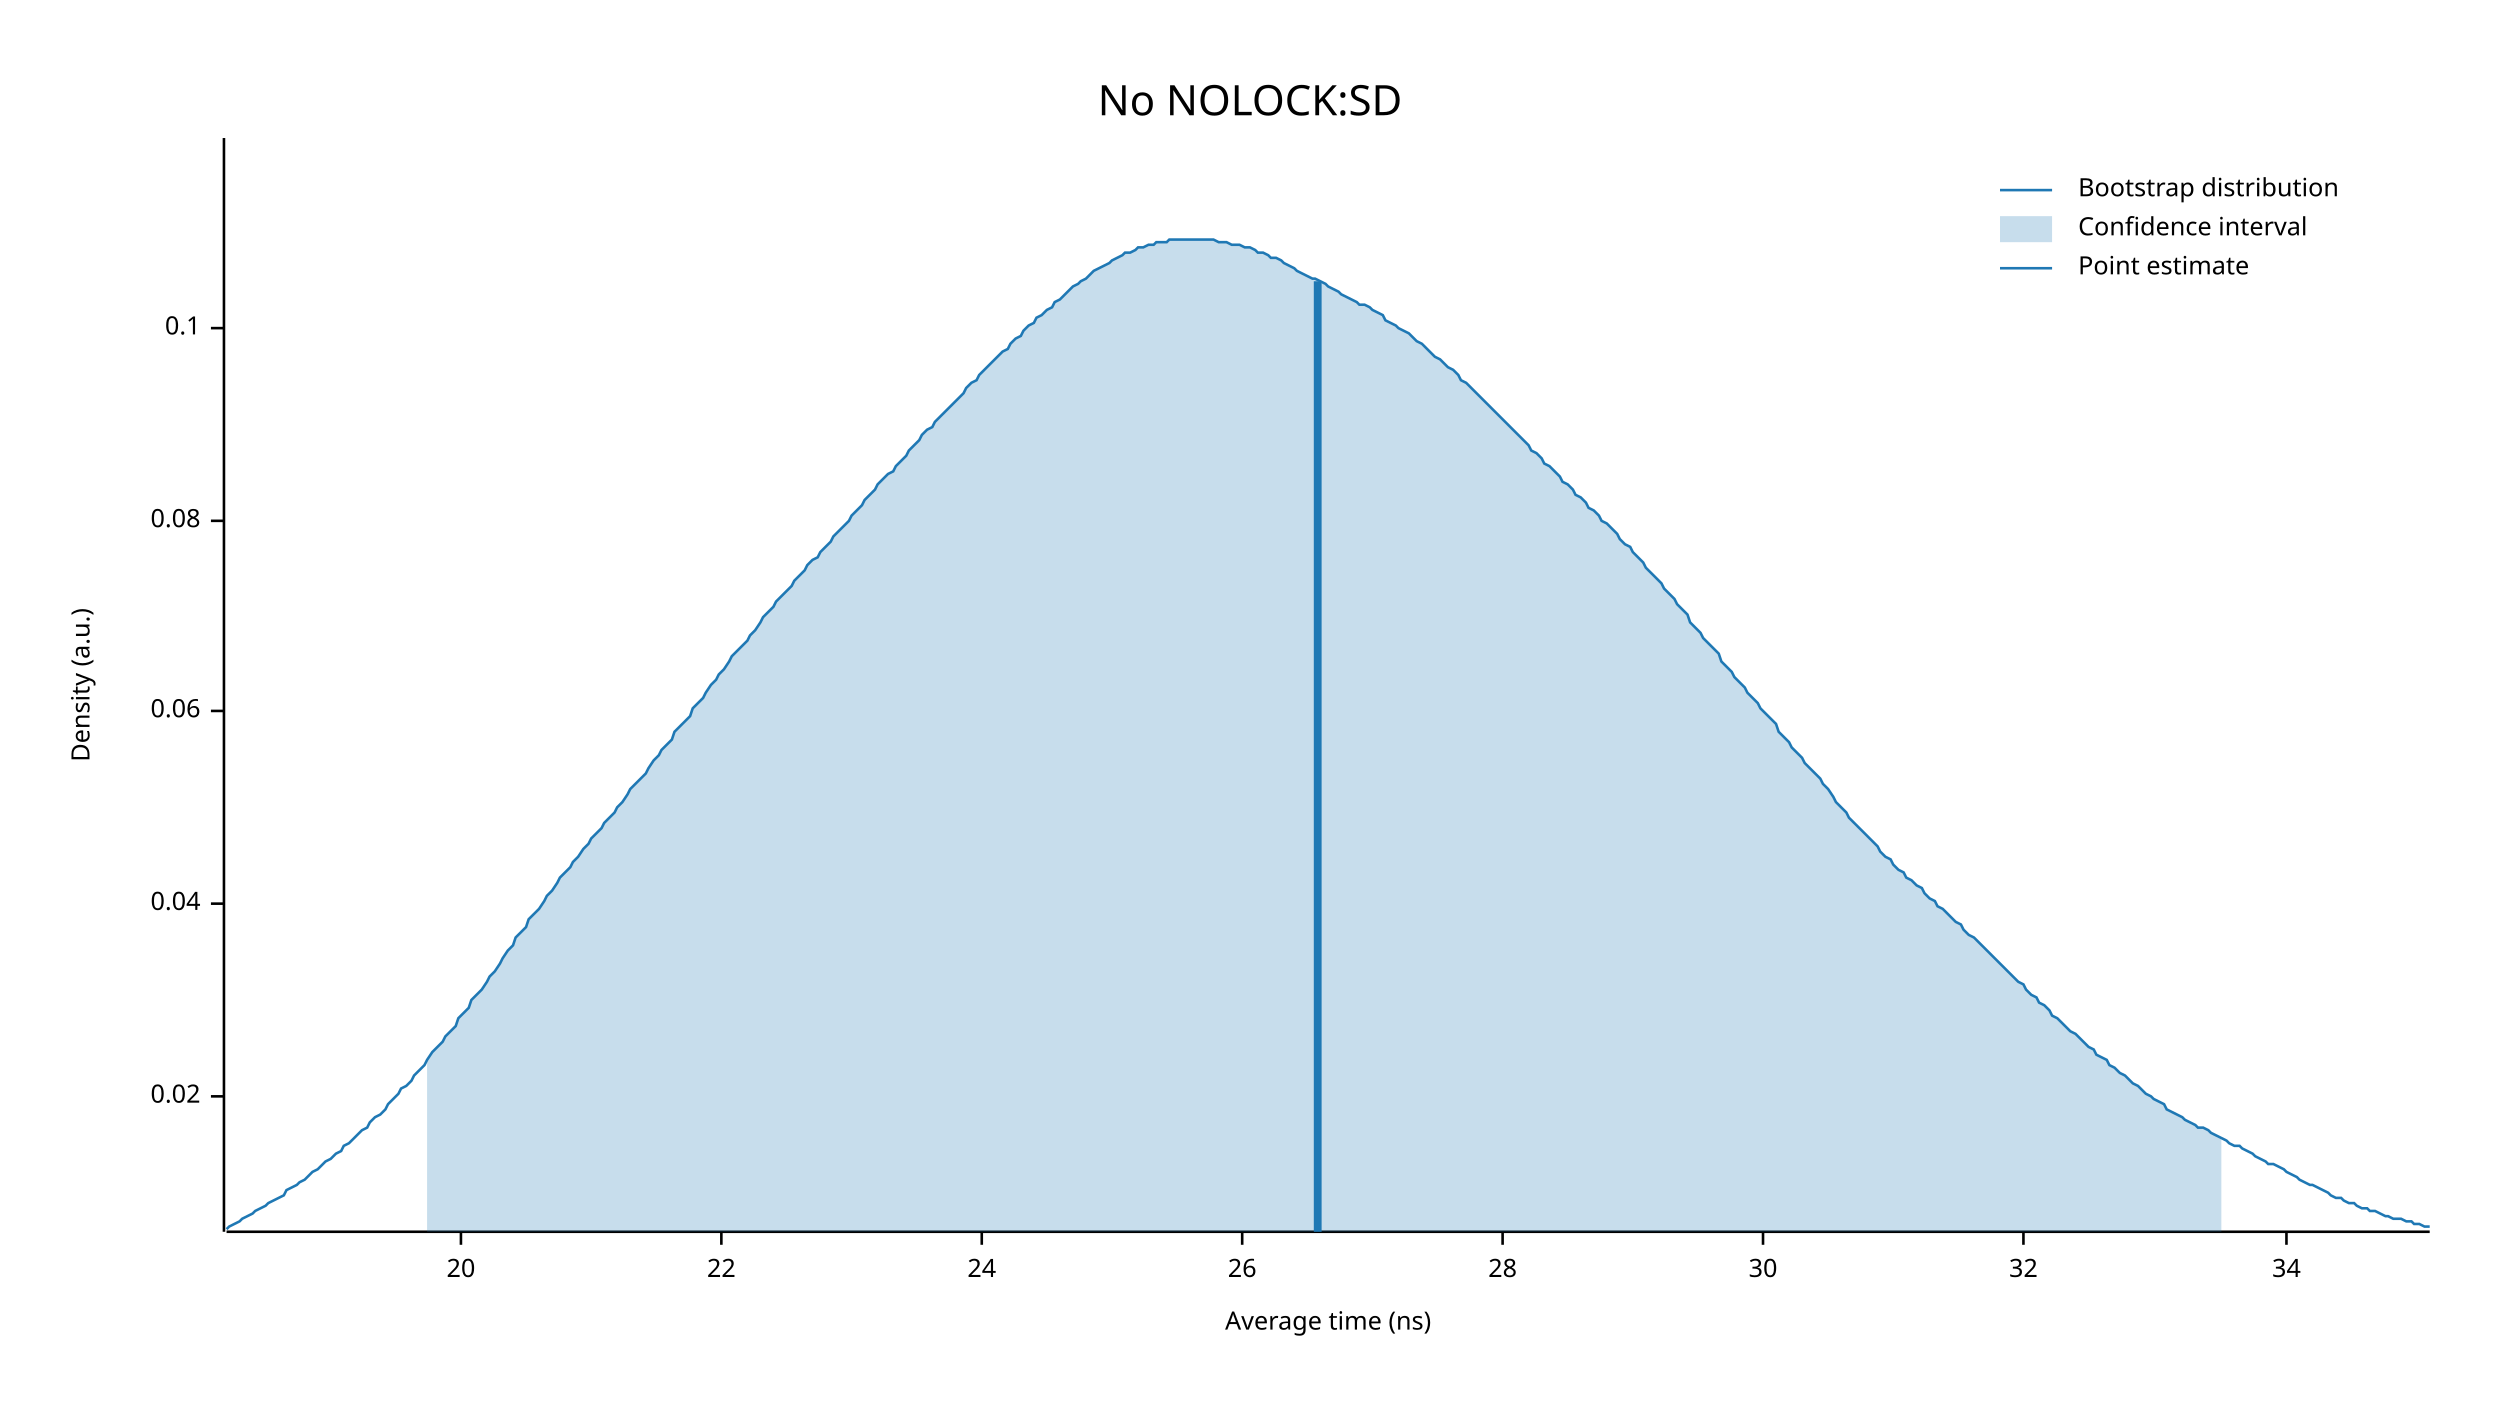
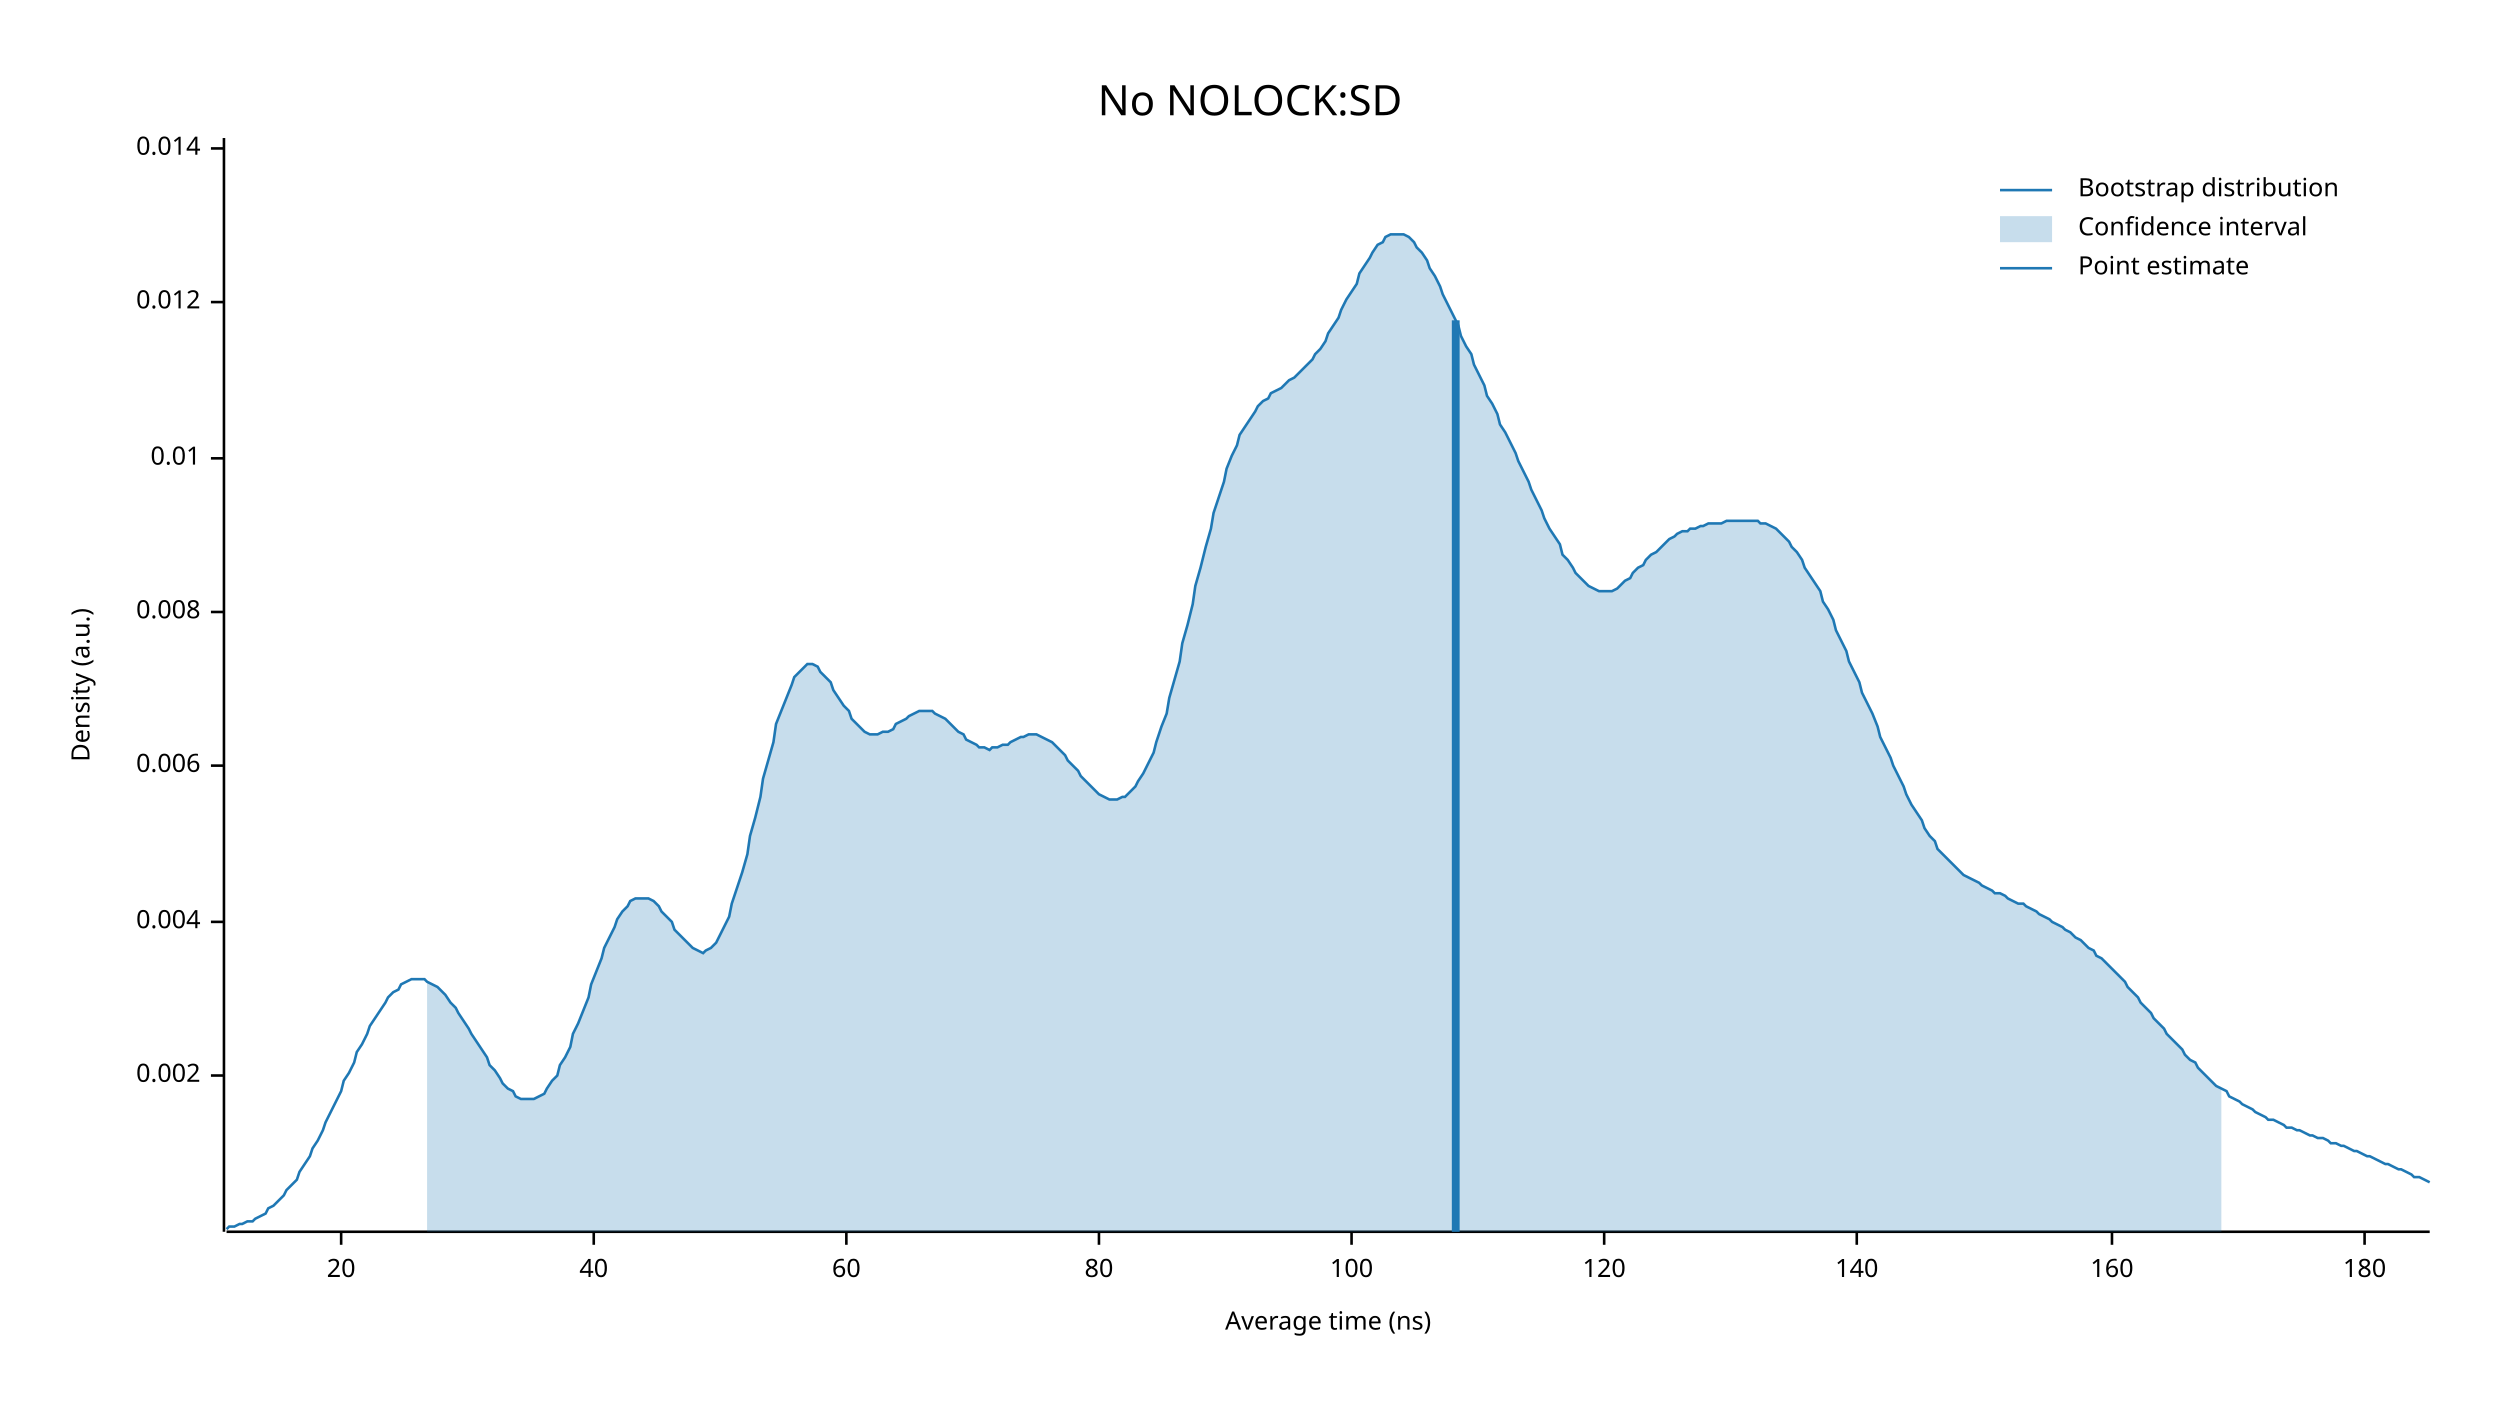
<svg xmlns="http://www.w3.org/2000/svg" width="960" height="540" viewBox="0 0 960 540">
  <text x="480" y="32" dy="0.76em" text-anchor="middle" font-family="sans-serif" font-size="16.129" opacity="1" fill="#000000">
No NOLOCK:SD
</text>
  <text x="27" y="263" dy="0.76em" text-anchor="middle" font-family="sans-serif" font-size="9.677" opacity="1" fill="#000000" transform="rotate(270, 27, 263)">
Density (a.u.)
</text>
  <text x="510" y="513" dy="-0.5ex" text-anchor="middle" font-family="sans-serif" font-size="9.677" opacity="1" fill="#000000">
Average time (ns)
</text>
  <polyline fill="none" opacity="1" stroke="#000000" stroke-width="1" points="86,53 86,473 " />
-   <text x="77" y="421" dy="0.5ex" text-anchor="end" font-family="sans-serif" font-size="9.677" opacity="1" fill="#000000">
- 0.02
+   <text x="77" y="413" dy="0.5ex" text-anchor="end" font-family="sans-serif" font-size="9.677" opacity="1" fill="#000000">
+ 0.002
</text>
-   <polyline fill="none" opacity="1" stroke="#000000" stroke-width="1" points="81,421 86,421 " />
-   <text x="77" y="347" dy="0.5ex" text-anchor="end" font-family="sans-serif" font-size="9.677" opacity="1" fill="#000000">
- 0.04
+   <polyline fill="none" opacity="1" stroke="#000000" stroke-width="1" points="81,413 86,413 " />
+   <text x="77" y="354" dy="0.5ex" text-anchor="end" font-family="sans-serif" font-size="9.677" opacity="1" fill="#000000">
+ 0.004
</text>
-   <polyline fill="none" opacity="1" stroke="#000000" stroke-width="1" points="81,347 86,347 " />
-   <text x="77" y="273" dy="0.5ex" text-anchor="end" font-family="sans-serif" font-size="9.677" opacity="1" fill="#000000">
- 0.06
+   <polyline fill="none" opacity="1" stroke="#000000" stroke-width="1" points="81,354 86,354 " />
+   <text x="77" y="294" dy="0.5ex" text-anchor="end" font-family="sans-serif" font-size="9.677" opacity="1" fill="#000000">
+ 0.006
</text>
-   <polyline fill="none" opacity="1" stroke="#000000" stroke-width="1" points="81,273 86,273 " />
-   <text x="77" y="200" dy="0.5ex" text-anchor="end" font-family="sans-serif" font-size="9.677" opacity="1" fill="#000000">
- 0.08
+   <polyline fill="none" opacity="1" stroke="#000000" stroke-width="1" points="81,294 86,294 " />
+   <text x="77" y="235" dy="0.5ex" text-anchor="end" font-family="sans-serif" font-size="9.677" opacity="1" fill="#000000">
+ 0.008
</text>
-   <polyline fill="none" opacity="1" stroke="#000000" stroke-width="1" points="81,200 86,200 " />
-   <text x="77" y="126" dy="0.5ex" text-anchor="end" font-family="sans-serif" font-size="9.677" opacity="1" fill="#000000">
- 0.1
+   <polyline fill="none" opacity="1" stroke="#000000" stroke-width="1" points="81,235 86,235 " />
+   <text x="77" y="176" dy="0.5ex" text-anchor="end" font-family="sans-serif" font-size="9.677" opacity="1" fill="#000000">
+ 0.01
</text>
-   <polyline fill="none" opacity="1" stroke="#000000" stroke-width="1" points="81,126 86,126 " />
+   <polyline fill="none" opacity="1" stroke="#000000" stroke-width="1" points="81,176 86,176 " />
+   <text x="77" y="116" dy="0.5ex" text-anchor="end" font-family="sans-serif" font-size="9.677" opacity="1" fill="#000000">
+ 0.012
+ </text>
+   <polyline fill="none" opacity="1" stroke="#000000" stroke-width="1" points="81,116 86,116 " />
+   <text x="77" y="57" dy="0.5ex" text-anchor="end" font-family="sans-serif" font-size="9.677" opacity="1" fill="#000000">
+ 0.014
+ </text>
+   <polyline fill="none" opacity="1" stroke="#000000" stroke-width="1" points="81,57 86,57 " />
  <polyline fill="none" opacity="1" stroke="#000000" stroke-width="1" points="87,473 933,473 " />
-   <text x="177" y="483" dy="0.76em" text-anchor="middle" font-family="sans-serif" font-size="9.677" opacity="1" fill="#000000">
+   <text x="131" y="483" dy="0.76em" text-anchor="middle" font-family="sans-serif" font-size="9.677" opacity="1" fill="#000000">
20
</text>
-   <polyline fill="none" opacity="1" stroke="#000000" stroke-width="1" points="177,473 177,478 " />
-   <text x="277" y="483" dy="0.76em" text-anchor="middle" font-family="sans-serif" font-size="9.677" opacity="1" fill="#000000">
- 22
+   <polyline fill="none" opacity="1" stroke="#000000" stroke-width="1" points="131,473 131,478 " />
+   <text x="228" y="483" dy="0.76em" text-anchor="middle" font-family="sans-serif" font-size="9.677" opacity="1" fill="#000000">
+ 40
</text>
-   <polyline fill="none" opacity="1" stroke="#000000" stroke-width="1" points="277,473 277,478 " />
-   <text x="377" y="483" dy="0.76em" text-anchor="middle" font-family="sans-serif" font-size="9.677" opacity="1" fill="#000000">
- 24
+   <polyline fill="none" opacity="1" stroke="#000000" stroke-width="1" points="228,473 228,478 " />
+   <text x="325" y="483" dy="0.76em" text-anchor="middle" font-family="sans-serif" font-size="9.677" opacity="1" fill="#000000">
+ 60
</text>
-   <polyline fill="none" opacity="1" stroke="#000000" stroke-width="1" points="377,473 377,478 " />
-   <text x="477" y="483" dy="0.76em" text-anchor="middle" font-family="sans-serif" font-size="9.677" opacity="1" fill="#000000">
- 26
+   <polyline fill="none" opacity="1" stroke="#000000" stroke-width="1" points="325,473 325,478 " />
+   <text x="422" y="483" dy="0.76em" text-anchor="middle" font-family="sans-serif" font-size="9.677" opacity="1" fill="#000000">
+ 80
</text>
-   <polyline fill="none" opacity="1" stroke="#000000" stroke-width="1" points="477,473 477,478 " />
-   <text x="577" y="483" dy="0.76em" text-anchor="middle" font-family="sans-serif" font-size="9.677" opacity="1" fill="#000000">
- 28
+   <polyline fill="none" opacity="1" stroke="#000000" stroke-width="1" points="422,473 422,478 " />
+   <text x="519" y="483" dy="0.76em" text-anchor="middle" font-family="sans-serif" font-size="9.677" opacity="1" fill="#000000">
+ 100
</text>
-   <polyline fill="none" opacity="1" stroke="#000000" stroke-width="1" points="577,473 577,478 " />
-   <text x="677" y="483" dy="0.76em" text-anchor="middle" font-family="sans-serif" font-size="9.677" opacity="1" fill="#000000">
- 30
+   <polyline fill="none" opacity="1" stroke="#000000" stroke-width="1" points="519,473 519,478 " />
+   <text x="616" y="483" dy="0.76em" text-anchor="middle" font-family="sans-serif" font-size="9.677" opacity="1" fill="#000000">
+ 120
</text>
-   <polyline fill="none" opacity="1" stroke="#000000" stroke-width="1" points="677,473 677,478 " />
-   <text x="777" y="483" dy="0.76em" text-anchor="middle" font-family="sans-serif" font-size="9.677" opacity="1" fill="#000000">
- 32
+   <polyline fill="none" opacity="1" stroke="#000000" stroke-width="1" points="616,473 616,478 " />
+   <text x="713" y="483" dy="0.76em" text-anchor="middle" font-family="sans-serif" font-size="9.677" opacity="1" fill="#000000">
+ 140
</text>
-   <polyline fill="none" opacity="1" stroke="#000000" stroke-width="1" points="777,473 777,478 " />
-   <text x="878" y="483" dy="0.76em" text-anchor="middle" font-family="sans-serif" font-size="9.677" opacity="1" fill="#000000">
- 34
+   <polyline fill="none" opacity="1" stroke="#000000" stroke-width="1" points="713,473 713,478 " />
+   <text x="811" y="483" dy="0.76em" text-anchor="middle" font-family="sans-serif" font-size="9.677" opacity="1" fill="#000000">
+ 160
</text>
-   <polyline fill="none" opacity="1" stroke="#000000" stroke-width="1" points="878,473 878,478 " />
-   <polyline fill="none" opacity="1" stroke="#1F78B4" stroke-width="1" points="87,472 88,471 90,470 92,469 93,468 95,467 97,466 98,465 100,464 102,463 103,462 105,461 107,460 109,459 110,457 112,456 114,455 115,454 117,453 119,451 120,450 122,449 124,447 125,446 127,445 129,443 131,442 132,440 134,439 136,437 137,436 139,434 141,433 142,431 144,429 146,428 148,426 149,424 151,422 153,420 154,418 156,417 158,415 159,413 161,411 163,409 164,407 166,404 168,402 170,400 171,398 173,396 175,394 176,391 178,389 180,387 181,384 183,382 185,380 187,377 188,375 190,373 192,370 193,368 195,365 197,363 198,360 200,358 202,356 203,353 205,351 207,349 209,346 210,344 212,342 214,339 215,337 217,335 219,333 220,331 222,329 224,326 226,324 227,322 229,320 231,318 232,316 234,314 236,312 237,310 239,308 241,305 242,303 244,301 246,299 248,297 249,295 251,292 253,290 254,288 256,286 258,284 259,281 261,279 263,277 265,275 266,272 268,270 270,268 271,266 273,263 275,261 276,259 278,257 280,254 281,252 283,250 285,248 287,246 288,244 290,242 292,239 293,237 295,235 297,233 298,231 300,229 302,227 304,225 305,223 307,221 309,219 310,217 312,215 314,214 315,212 317,210 319,208 320,206 322,204 324,202 326,200 327,198 329,196 331,194 332,192 334,190 336,188 337,186 339,184 341,182 343,181 344,179 346,177 348,175 349,173 351,171 353,169 354,167 356,165 358,164 359,162 361,160 363,158 365,156 366,155 368,153 370,151 371,149 373,147 375,146 376,144 378,142 380,140 381,139 383,137 385,135 387,134 388,132 390,130 392,129 393,127 395,125 397,124 398,122 400,121 402,119 404,118 405,116 407,115 409,113 410,112 412,110 414,109 415,108 417,107 419,105 420,104 422,103 424,102 426,101 427,100 429,99 431,98 432,97 434,97 436,96 437,95 439,95 441,94 443,94 444,93 446,93 448,93 449,92 451,92 453,92 454,92 456,92 458,92 459,92 461,92 463,92 465,92 466,92 468,93 470,93 471,93 473,94 475,94 476,94 478,95 480,95 482,96 483,97 485,97 487,98 488,99 490,99 492,100 493,101 495,102 497,103 498,104 500,105 502,106 504,107 505,107 507,108 509,109 510,110 512,111 514,112 515,113 517,114 519,115 521,116 522,117 524,117 526,118 527,119 529,120 531,121 532,123 534,124 536,125 537,126 539,127 541,128 543,130 544,131 546,132 548,134 549,135 551,137 553,138 554,139 556,141 558,142 560,144 561,146 563,147 565,149 566,150 568,152 570,154 571,155 573,157 575,159 576,160 578,162 580,164 582,166 583,167 585,169 587,171 588,173 590,174 592,176 593,178 595,179 597,181 599,183 600,185 602,186 604,188 605,190 607,191 609,193 610,195 612,196 614,198 615,200 617,201 619,203 621,205 622,207 624,209 626,210 627,212 629,214 631,216 632,218 634,220 636,222 638,224 639,226 641,228 643,230 644,232 646,234 648,236 649,239 651,241 653,243 654,245 656,247 658,249 660,251 661,254 663,256 665,258 666,260 668,262 670,264 671,266 673,268 675,270 676,272 678,274 680,276 682,278 683,281 685,283 687,285 688,287 690,289 692,291 693,293 695,295 697,297 699,299 700,301 702,303 704,306 705,308 707,310 709,312 710,314 712,316 714,318 715,319 717,321 719,323 721,325 722,327 724,329 726,330 727,332 729,334 731,335 732,337 734,338 736,340 738,341 739,343 741,345 743,346 744,348 746,349 748,351 749,352 751,354 753,355 754,357 756,359 758,360 760,362 761,363 763,365 765,367 766,368 768,370 770,372 771,373 773,375 775,377 777,378 778,380 780,382 782,383 783,385 785,386 787,388 788,390 790,391 792,393 793,394 795,396 797,397 799,399 800,400 802,402 804,403 805,405 807,406 809,407 810,409 812,410 814,412 816,413 817,414 819,416 821,417 822,418 824,420 826,421 827,422 829,423 831,424 832,426 834,427 836,428 838,429 839,430 841,431 843,432 844,433 846,433 848,434 849,435 851,436 853,437 855,438 856,439 858,440 860,440 861,441 863,442 865,443 866,444 868,445 870,446 871,447 873,447 875,448 877,449 878,450 880,451 882,452 883,453 885,454 887,455 888,455 890,456 892,457 894,458 895,459 897,460 899,460 900,461 902,462 904,462 905,463 907,464 909,464 910,465 912,465 914,466 916,467 917,467 919,468 921,468 922,468 924,469 926,469 927,470 929,470 931,471 933,471 " />
-   <polygon opacity="0.25" fill="#1F78B4" points="164,407 166,404 168,402 170,400 171,398 173,396 175,394 176,391 178,389 180,387 181,384 183,382 185,380 187,377 188,375 190,373 192,370 193,368 195,365 197,363 198,360 200,358 202,356 203,353 205,351 207,349 209,346 210,344 212,342 214,339 215,337 217,335 219,333 220,331 222,329 224,326 226,324 227,322 229,320 231,318 232,316 234,314 236,312 237,310 239,308 241,305 242,303 244,301 246,299 248,297 249,295 251,292 253,290 254,288 256,286 258,284 259,281 261,279 263,277 265,275 266,272 268,270 270,268 271,266 273,263 275,261 276,259 278,257 280,254 281,252 283,250 285,248 287,246 288,244 290,242 292,239 293,237 295,235 297,233 298,231 300,229 302,227 304,225 305,223 307,221 309,219 310,217 312,215 314,214 315,212 317,210 319,208 320,206 322,204 324,202 326,200 327,198 329,196 331,194 332,192 334,190 336,188 337,186 339,184 341,182 343,181 344,179 346,177 348,175 349,173 351,171 353,169 354,167 356,165 358,164 359,162 361,160 363,158 365,156 366,155 368,153 370,151 371,149 373,147 375,146 376,144 378,142 380,140 381,139 383,137 385,135 387,134 388,132 390,130 392,129 393,127 395,125 397,124 398,122 400,121 402,119 404,118 405,116 407,115 409,113 410,112 412,110 414,109 415,108 417,107 419,105 420,104 422,103 424,102 426,101 427,100 429,99 431,98 432,97 434,97 436,96 437,95 439,95 441,94 443,94 444,93 446,93 448,93 449,92 451,92 453,92 454,92 456,92 458,92 459,92 461,92 463,92 465,92 466,92 468,93 470,93 471,93 473,94 475,94 476,94 478,95 480,95 482,96 483,97 485,97 487,98 488,99 490,99 492,100 493,101 495,102 497,103 498,104 500,105 502,106 504,107 505,107 507,108 509,109 510,110 512,111 514,112 515,113 517,114 519,115 521,116 522,117 524,117 526,118 527,119 529,120 531,121 532,123 534,124 536,125 537,126 539,127 541,128 543,130 544,131 546,132 548,134 549,135 551,137 553,138 554,139 556,141 558,142 560,144 561,146 563,147 565,149 566,150 568,152 570,154 571,155 573,157 575,159 576,160 578,162 580,164 582,166 583,167 585,169 587,171 588,173 590,174 592,176 593,178 595,179 597,181 599,183 600,185 602,186 604,188 605,190 607,191 609,193 610,195 612,196 614,198 615,200 617,201 619,203 621,205 622,207 624,209 626,210 627,212 629,214 631,216 632,218 634,220 636,222 638,224 639,226 641,228 643,230 644,232 646,234 648,236 649,239 651,241 653,243 654,245 656,247 658,249 660,251 661,254 663,256 665,258 666,260 668,262 670,264 671,266 673,268 675,270 676,272 678,274 680,276 682,278 683,281 685,283 687,285 688,287 690,289 692,291 693,293 695,295 697,297 699,299 700,301 702,303 704,306 705,308 707,310 709,312 710,314 712,316 714,318 715,319 717,321 719,323 721,325 722,327 724,329 726,330 727,332 729,334 731,335 732,337 734,338 736,340 738,341 739,343 741,345 743,346 744,348 746,349 748,351 749,352 751,354 753,355 754,357 756,359 758,360 760,362 761,363 763,365 765,367 766,368 768,370 770,372 771,373 773,375 775,377 777,378 778,380 780,382 782,383 783,385 785,386 787,388 788,390 790,391 792,393 793,394 795,396 797,397 799,399 800,400 802,402 804,403 805,405 807,406 809,407 810,409 812,410 814,412 816,413 817,414 819,416 821,417 822,418 824,420 826,421 827,422 829,423 831,424 832,426 834,427 836,428 838,429 839,430 841,431 843,432 844,433 846,433 848,434 849,435 851,436 853,437 853,473 164,473 " />
-   <polyline fill="none" opacity="1" stroke="#1F78B4" stroke-width="3" points="506,473 506,108 " />
+   <polyline fill="none" opacity="1" stroke="#000000" stroke-width="1" points="811,473 811,478 " />
+   <text x="908" y="483" dy="0.76em" text-anchor="middle" font-family="sans-serif" font-size="9.677" opacity="1" fill="#000000">
+ 180
+ </text>
+   <polyline fill="none" opacity="1" stroke="#000000" stroke-width="1" points="908,473 908,478 " />
+   <polyline fill="none" opacity="1" stroke="#1F78B4" stroke-width="1" points="87,472 88,471 90,471 92,470 93,470 95,469 97,469 98,468 100,467 102,466 103,464 105,463 107,461 109,459 110,457 112,455 114,453 115,450 117,447 119,444 120,441 122,438 124,434 125,431 127,427 129,423 131,419 132,415 134,412 136,408 137,404 139,401 141,397 142,394 144,391 146,388 148,385 149,383 151,381 153,380 154,378 156,377 158,376 159,376 161,376 163,376 164,377 166,378 168,379 170,381 171,382 173,385 175,387 176,389 178,392 180,395 181,397 183,400 185,403 187,406 188,409 190,411 192,414 193,416 195,418 197,419 198,421 200,422 202,422 203,422 205,422 207,421 209,420 210,418 212,415 214,413 215,409 217,406 219,402 220,397 222,393 224,388 226,383 227,378 229,373 231,368 232,364 234,360 236,356 237,353 239,350 241,348 242,346 244,345 246,345 248,345 249,345 251,346 253,348 254,350 256,352 258,354 259,357 261,359 263,361 265,363 266,364 268,365 270,366 271,365 273,364 275,362 276,360 278,356 280,352 281,347 283,341 285,335 287,328 288,321 290,314 292,306 293,299 295,292 297,285 298,278 300,273 302,268 304,263 305,260 307,258 309,256 310,255 312,255 314,256 315,258 317,260 319,262 320,265 322,268 324,271 326,273 327,276 329,278 331,280 332,281 334,282 336,282 337,282 339,281 341,281 343,280 344,278 346,277 348,276 349,275 351,274 353,273 354,273 356,273 358,273 359,274 361,275 363,276 365,278 366,279 368,281 370,282 371,284 373,285 375,286 376,287 378,287 380,288 381,287 383,287 385,286 387,286 388,285 390,284 392,283 393,283 395,282 397,282 398,282 400,283 402,284 404,285 405,286 407,288 409,290 410,292 412,294 414,296 415,298 417,300 419,302 420,303 422,305 424,306 426,307 427,307 429,307 431,306 432,306 434,304 436,302 437,300 439,297 441,293 443,289 444,285 446,279 448,274 449,268 451,261 453,254 454,247 456,240 458,232 459,225 461,218 463,210 465,203 466,197 468,191 470,185 471,180 473,175 475,171 476,167 478,164 480,161 482,158 483,156 485,154 487,153 488,151 490,150 492,149 493,148 495,146 497,145 498,144 500,142 502,140 504,138 505,136 507,134 509,131 510,128 512,125 514,122 515,119 517,115 519,112 521,109 522,105 524,102 526,99 527,97 529,94 531,93 532,91 534,90 536,90 537,90 539,90 541,91 543,93 544,95 546,97 548,100 549,103 551,106 553,110 554,113 556,117 558,121 560,125 561,129 563,133 565,136 566,140 568,144 570,148 571,152 573,155 575,159 576,163 578,166 580,170 582,174 583,177 585,181 587,185 588,188 590,192 592,196 593,199 595,203 597,206 599,209 600,213 602,215 604,218 605,220 607,222 609,224 610,225 612,226 614,227 615,227 617,227 619,227 621,226 622,225 624,223 626,222 627,220 629,218 631,217 632,215 634,213 636,212 638,210 639,209 641,207 643,206 644,205 646,204 648,204 649,203 651,203 653,202 654,202 656,201 658,201 660,201 661,201 663,200 665,200 666,200 668,200 670,200 671,200 673,200 675,200 676,201 678,201 680,202 682,203 683,204 685,206 687,208 688,210 690,212 692,215 693,218 695,221 697,224 699,227 700,231 702,234 704,238 705,242 707,246 709,250 710,254 712,258 714,262 715,266 717,270 719,274 721,279 722,283 724,287 726,291 727,294 729,298 731,302 732,305 734,309 736,312 738,315 739,318 741,321 743,323 744,326 746,328 748,330 749,331 751,333 753,335 754,336 756,337 758,338 760,339 761,340 763,341 765,342 766,343 768,343 770,344 771,345 773,346 775,347 777,347 778,348 780,349 782,350 783,351 785,352 787,353 788,354 790,355 792,356 793,357 795,358 797,360 799,361 800,362 802,364 804,365 805,367 807,368 809,370 810,371 812,373 814,375 816,377 817,379 819,381 821,383 822,385 824,387 826,389 827,391 829,393 831,395 832,397 834,399 836,401 838,403 839,405 841,407 843,408 844,410 846,412 848,414 849,415 851,417 853,418 855,419 856,421 858,422 860,423 861,424 863,425 865,426 866,427 868,428 870,429 871,430 873,430 875,431 877,432 878,433 880,433 882,434 883,434 885,435 887,436 888,436 890,437 892,437 894,438 895,439 897,439 899,440 900,440 902,441 904,442 905,442 907,443 909,444 910,444 912,445 914,446 916,447 917,447 919,448 921,449 922,449 924,450 926,451 927,452 929,452 931,453 933,454 " />
+   <polygon opacity="0.25" fill="#1F78B4" points="164,377 166,378 168,379 170,381 171,382 173,385 175,387 176,389 178,392 180,395 181,397 183,400 185,403 187,406 188,409 190,411 192,414 193,416 195,418 197,419 198,421 200,422 202,422 203,422 205,422 207,421 209,420 210,418 212,415 214,413 215,409 217,406 219,402 220,397 222,393 224,388 226,383 227,378 229,373 231,368 232,364 234,360 236,356 237,353 239,350 241,348 242,346 244,345 246,345 248,345 249,345 251,346 253,348 254,350 256,352 258,354 259,357 261,359 263,361 265,363 266,364 268,365 270,366 271,365 273,364 275,362 276,360 278,356 280,352 281,347 283,341 285,335 287,328 288,321 290,314 292,306 293,299 295,292 297,285 298,278 300,273 302,268 304,263 305,260 307,258 309,256 310,255 312,255 314,256 315,258 317,260 319,262 320,265 322,268 324,271 326,273 327,276 329,278 331,280 332,281 334,282 336,282 337,282 339,281 341,281 343,280 344,278 346,277 348,276 349,275 351,274 353,273 354,273 356,273 358,273 359,274 361,275 363,276 365,278 366,279 368,281 370,282 371,284 373,285 375,286 376,287 378,287 380,288 381,287 383,287 385,286 387,286 388,285 390,284 392,283 393,283 395,282 397,282 398,282 400,283 402,284 404,285 405,286 407,288 409,290 410,292 412,294 414,296 415,298 417,300 419,302 420,303 422,305 424,306 426,307 427,307 429,307 431,306 432,306 434,304 436,302 437,300 439,297 441,293 443,289 444,285 446,279 448,274 449,268 451,261 453,254 454,247 456,240 458,232 459,225 461,218 463,210 465,203 466,197 468,191 470,185 471,180 473,175 475,171 476,167 478,164 480,161 482,158 483,156 485,154 487,153 488,151 490,150 492,149 493,148 495,146 497,145 498,144 500,142 502,140 504,138 505,136 507,134 509,131 510,128 512,125 514,122 515,119 517,115 519,112 521,109 522,105 524,102 526,99 527,97 529,94 531,93 532,91 534,90 536,90 537,90 539,90 541,91 543,93 544,95 546,97 548,100 549,103 551,106 553,110 554,113 556,117 558,121 560,125 561,129 563,133 565,136 566,140 568,144 570,148 571,152 573,155 575,159 576,163 578,166 580,170 582,174 583,177 585,181 587,185 588,188 590,192 592,196 593,199 595,203 597,206 599,209 600,213 602,215 604,218 605,220 607,222 609,224 610,225 612,226 614,227 615,227 617,227 619,227 621,226 622,225 624,223 626,222 627,220 629,218 631,217 632,215 634,213 636,212 638,210 639,209 641,207 643,206 644,205 646,204 648,204 649,203 651,203 653,202 654,202 656,201 658,201 660,201 661,201 663,200 665,200 666,200 668,200 670,200 671,200 673,200 675,200 676,201 678,201 680,202 682,203 683,204 685,206 687,208 688,210 690,212 692,215 693,218 695,221 697,224 699,227 700,231 702,234 704,238 705,242 707,246 709,250 710,254 712,258 714,262 715,266 717,270 719,274 721,279 722,283 724,287 726,291 727,294 729,298 731,302 732,305 734,309 736,312 738,315 739,318 741,321 743,323 744,326 746,328 748,330 749,331 751,333 753,335 754,336 756,337 758,338 760,339 761,340 763,341 765,342 766,343 768,343 770,344 771,345 773,346 775,347 777,347 778,348 780,349 782,350 783,351 785,352 787,353 788,354 790,355 792,356 793,357 795,358 797,360 799,361 800,362 802,364 804,365 805,367 807,368 809,370 810,371 812,373 814,375 816,377 817,379 819,381 821,383 822,385 824,387 826,389 827,391 829,393 831,395 832,397 834,399 836,401 838,403 839,405 841,407 843,408 844,410 846,412 848,414 849,415 851,417 853,418 853,473 164,473 " />
+   <polyline fill="none" opacity="1" stroke="#1F78B4" stroke-width="3" points="559,473 559,123 " />
  <text x="798" y="68" dy="0.76em" text-anchor="start" font-family="sans-serif" font-size="9.677" opacity="1" fill="#000000">
Bootstrap distribution
</text>
  <text x="798" y="83" dy="0.76em" text-anchor="start" font-family="sans-serif" font-size="9.677" opacity="1" fill="#000000">
Confidence interval
</text>
  <text x="798" y="98" dy="0.76em" text-anchor="start" font-family="sans-serif" font-size="9.677" opacity="1" fill="#000000">
Point estimate
</text>
  <polyline fill="none" opacity="1" stroke="#1F78B4" stroke-width="1" points="768,73 788,73 " />
  <rect x="768" y="83" width="20" height="10" opacity="0.25" fill="#1F78B4" stroke="none" />
  <polyline fill="none" opacity="1" stroke="#1F78B4" stroke-width="1" points="768,103 788,103 " />
</svg>
